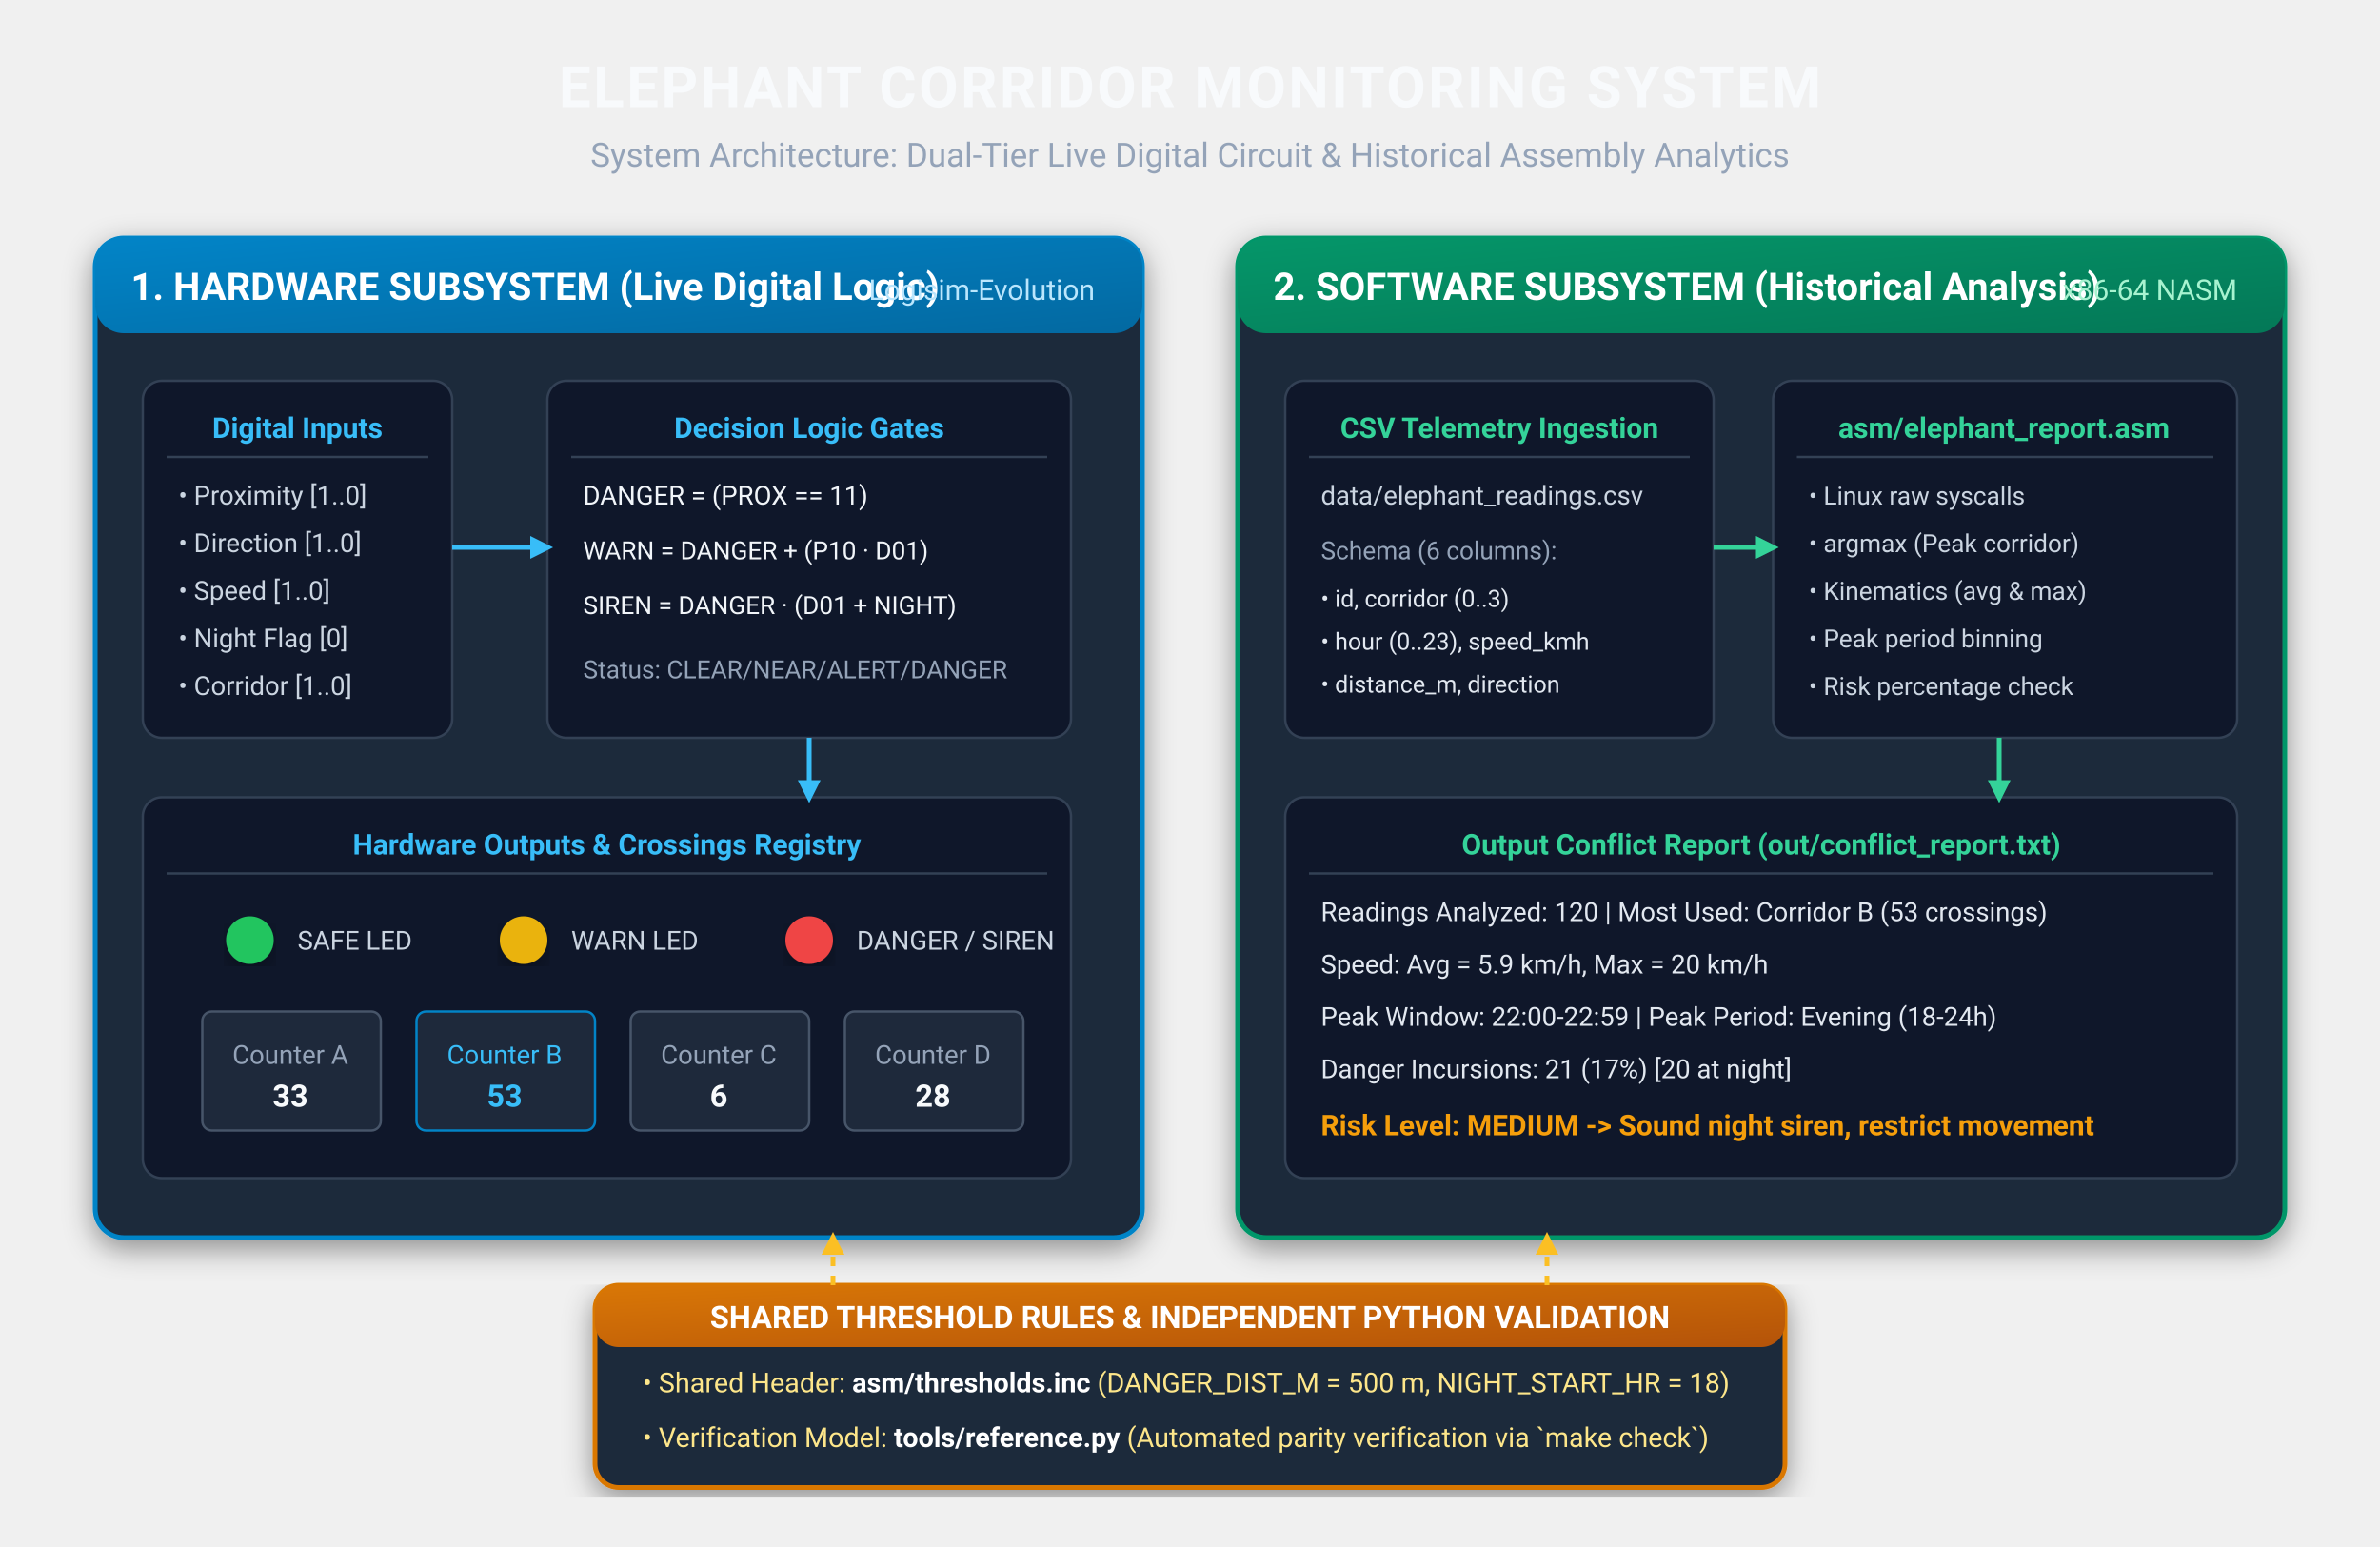
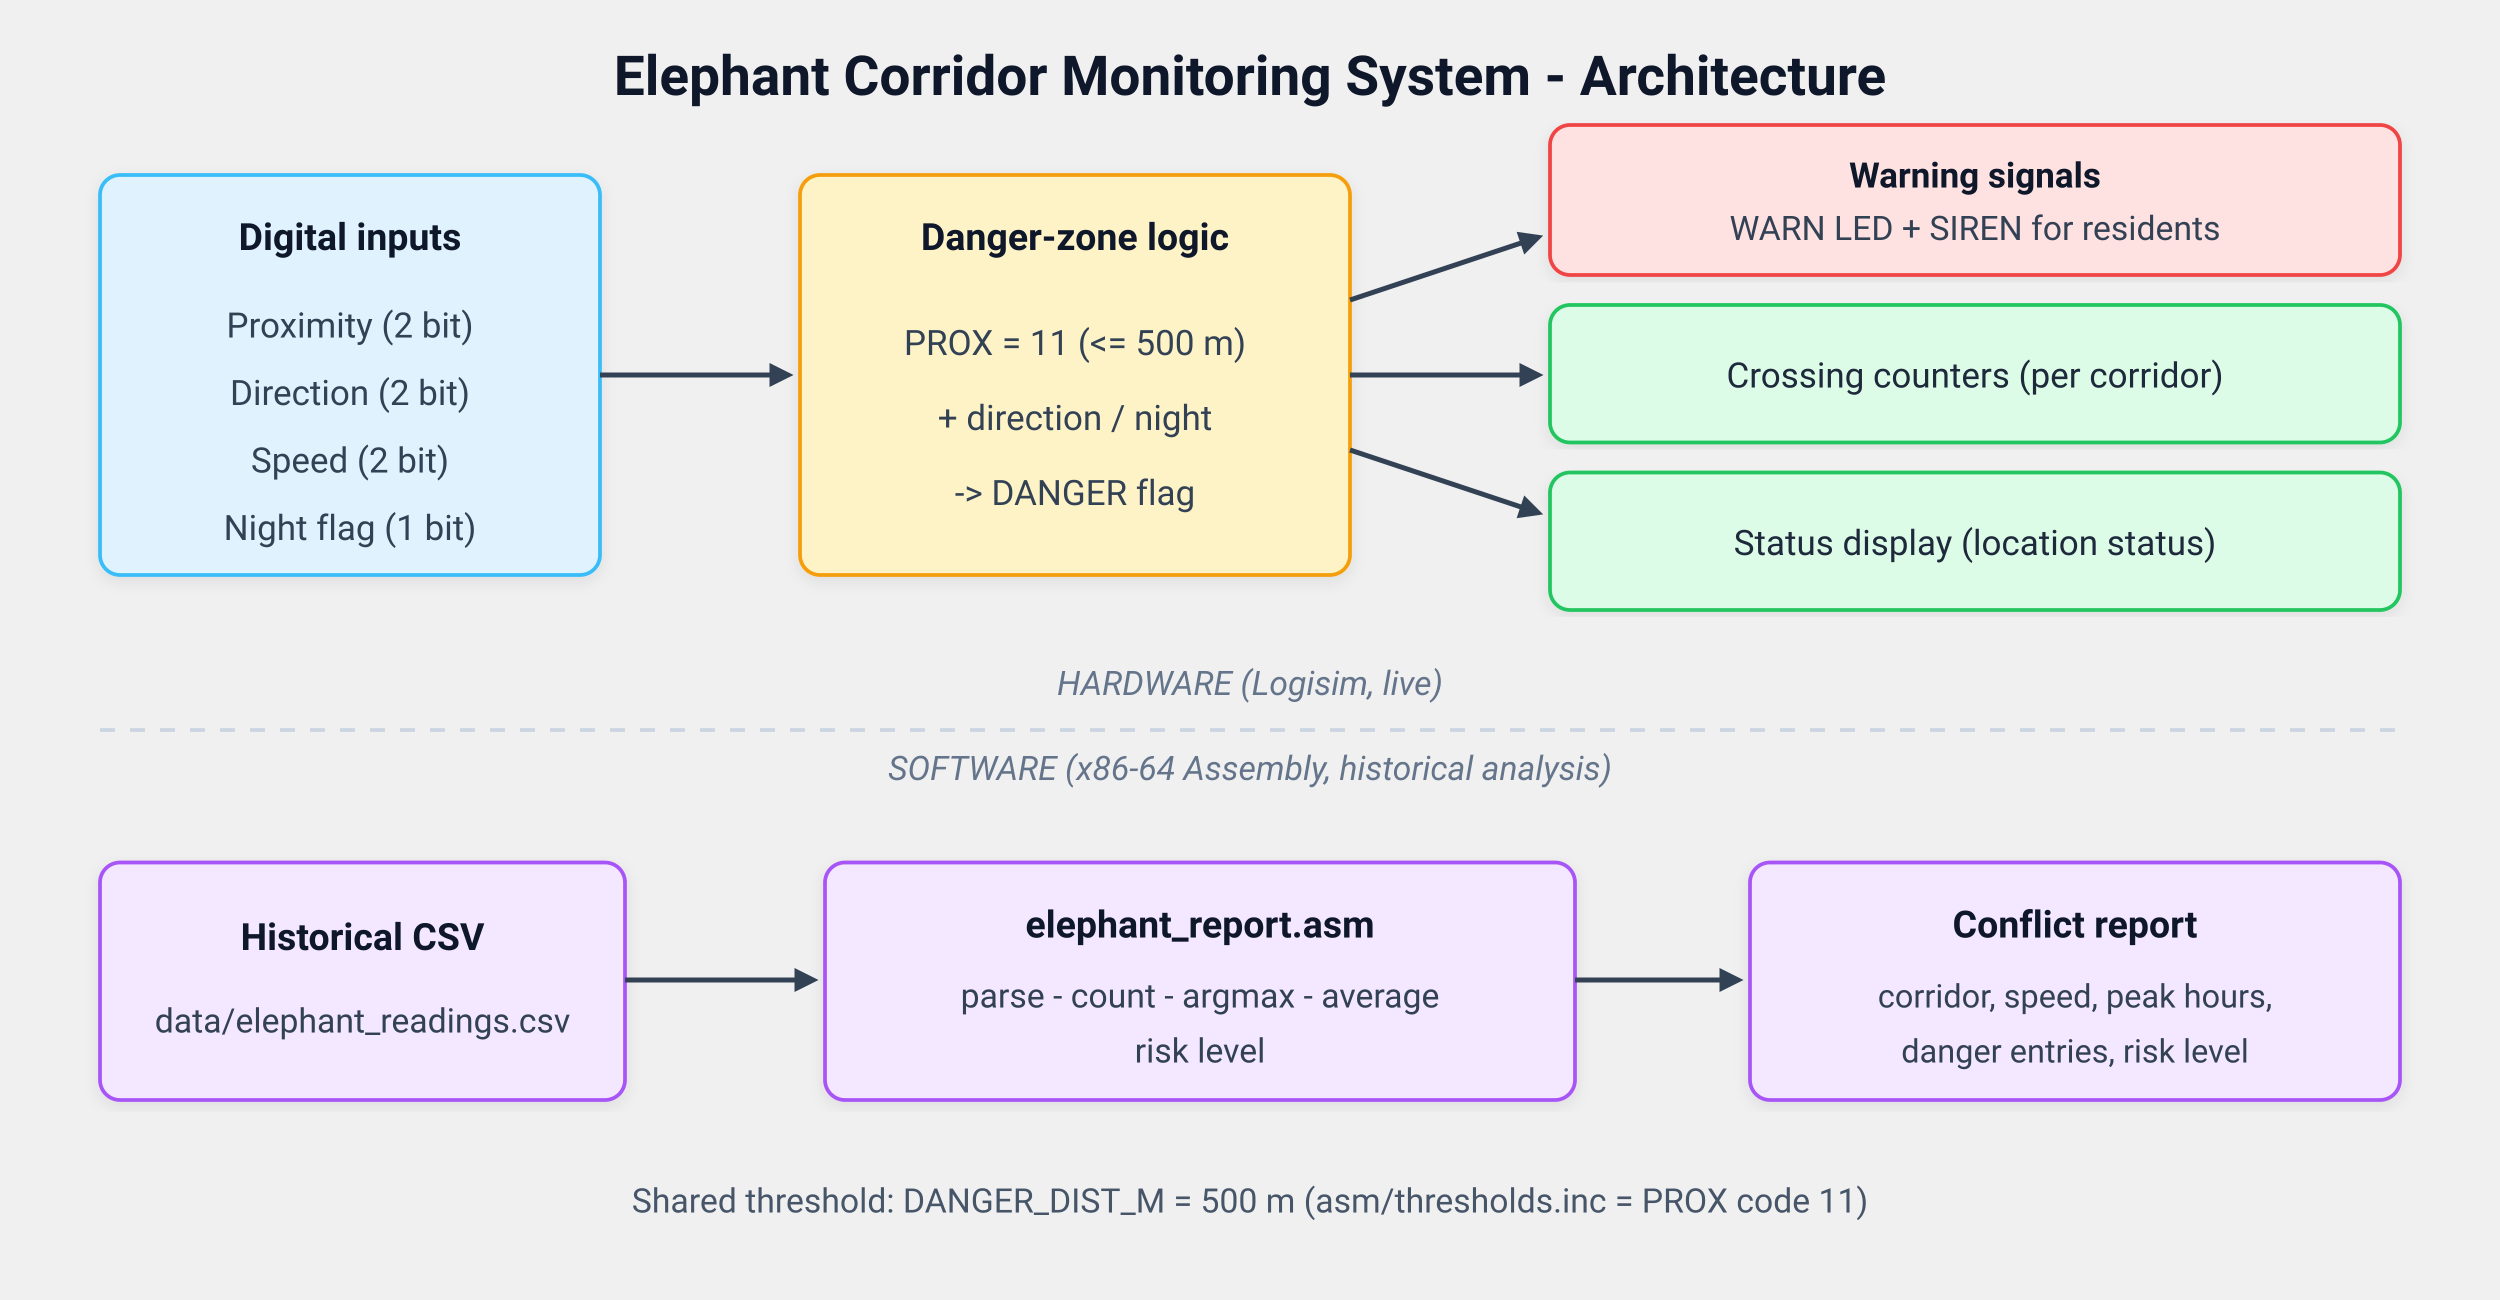
- <svg xmlns="http://www.w3.org/2000/svg" viewBox="0 0 1000 650" width="100%" height="100%" style="background:#0f172a; font-family:system-ui, -apple-system, 'Segoe UI', Roboto, Helvetica, Arial, sans-serif;">
+ <svg xmlns="http://www.w3.org/2000/svg" viewBox="0 0 1000 520" width="100%" height="100%" style="background:#ffffff; font-family:system-ui, -apple-system, 'Segoe UI', Roboto, Helvetica, Arial, sans-serif;">
  <defs>
-     <linearGradient id="hwGrad" x1="0%" y1="0%" x2="100%" y2="100%">
-       <stop offset="0%" stop-color="#0284c7" />
-       <stop offset="100%" stop-color="#0369a1" />
-     </linearGradient>
-     <linearGradient id="swGrad" x1="0%" y1="0%" x2="100%" y2="100%">
-       <stop offset="0%" stop-color="#059669" />
-       <stop offset="100%" stop-color="#047857" />
-     </linearGradient>
-     <linearGradient id="sharedGrad" x1="0%" y1="0%" x2="100%" y2="100%">
-       <stop offset="0%" stop-color="#d97706" />
-       <stop offset="100%" stop-color="#b45309" />
-     </linearGradient>
-     <filter id="shadow" x="-5%" y="-5%" width="110%" height="110%">
-       <feDropShadow dx="0" dy="4" stdDeviation="6" flood-color="#000000" flood-opacity="0.4" />
+     <filter id="cardShadow" x="-5%" y="-5%" width="110%" height="110%">
+       <feDropShadow dx="0" dy="2" stdDeviation="3" flood-color="#000000" flood-opacity="0.08" />
    </filter>
    <marker id="arrow" viewBox="0 0 10 10" refX="6" refY="5" markerWidth="6" markerHeight="6" orient="auto-start-reverse">
-       <path d="M 0 1 L 8 5 L 0 9 z" fill="#38bdf8" />
-     </marker>
-     <marker id="arrowGreen" viewBox="0 0 10 10" refX="6" refY="5" markerWidth="6" markerHeight="6" orient="auto-start-reverse">
-       <path d="M 0 1 L 8 5 L 0 9 z" fill="#34d399" />
-     </marker>
-     <marker id="arrowAmber" viewBox="0 0 10 10" refX="6" refY="5" markerWidth="6" markerHeight="6" orient="auto-start-reverse">
-       <path d="M 0 1 L 8 5 L 0 9 z" fill="#fbbf24" />
+       <path d="M 0 1 L 8 5 L 0 9 z" fill="#334155" />
    </marker>
  </defs>
-   <text x="500" y="45" text-anchor="middle" font-size="24" font-weight="bold" fill="#f8fafc" letter-spacing="1">ELEPHANT CORRIDOR MONITORING SYSTEM</text>
-   <text x="500" y="70" text-anchor="middle" font-size="14" fill="#94a3b8">System Architecture: Dual-Tier Live Digital Circuit &amp; Historical Assembly Analytics</text>
-   <rect x="40" y="100" width="440" height="420" rx="12" fill="#1e293b" stroke="#0284c7" stroke-width="2" filter="url(#shadow)" />
-   <rect x="40" y="100" width="440" height="40" rx="12" fill="url(#hwGrad)" />
-   <text x="55" y="126" font-size="16" font-weight="bold" fill="#ffffff">1. HARDWARE SUBSYSTEM (Live Digital Logic)</text>
-   <text x="460" y="126" text-anchor="end" font-size="12" fill="#bae6fd">Logisim-Evolution</text>
-   <g transform="translate(60, 160)">
-     <rect x="0" y="0" width="130" height="150" rx="8" fill="#0f172a" stroke="#334155" />
-     <text x="65" y="24" text-anchor="middle" font-size="12" font-weight="bold" fill="#38bdf8">Digital Inputs</text>
-     <line x1="10" y1="32" x2="120" y2="32" stroke="#334155" />
-     <text x="15" y="52" font-size="11" fill="#cbd5e1">• Proximity [1..0]</text>
-     <text x="15" y="72" font-size="11" fill="#cbd5e1">• Direction [1..0]</text>
-     <text x="15" y="92" font-size="11" fill="#cbd5e1">• Speed [1..0]</text>
-     <text x="15" y="112" font-size="11" fill="#cbd5e1">• Night Flag [0]</text>
-     <text x="15" y="132" font-size="11" fill="#cbd5e1">• Corridor [1..0]</text>
+   <text x="500" y="38" text-anchor="middle" font-size="22" font-weight="bold" fill="#0f172a">Elephant Corridor Monitoring System - Architecture</text>
+   <g transform="translate(40, 70)">
+     <rect x="0" y="0" width="200" height="160" rx="8" fill="#e0f2fe" stroke="#38bdf8" stroke-width="1.5" filter="url(#cardShadow)" />
+     <text x="100" y="30" text-anchor="middle" font-size="15" font-weight="bold" fill="#0f172a">Digital inputs</text>
+     <text x="100" y="65" text-anchor="middle" font-size="14" fill="#334155">Proximity (2 bit)</text>
+     <text x="100" y="92" text-anchor="middle" font-size="14" fill="#334155">Direction (2 bit)</text>
+     <text x="100" y="119" text-anchor="middle" font-size="14" fill="#334155">Speed (2 bit)</text>
+     <text x="100" y="146" text-anchor="middle" font-size="14" fill="#334155">Night flag (1 bit)</text>
  </g>
-   <g transform="translate(230, 160)">
-     <rect x="0" y="0" width="220" height="150" rx="8" fill="#0f172a" stroke="#334155" />
-     <text x="110" y="24" text-anchor="middle" font-size="12" font-weight="bold" fill="#38bdf8">Decision Logic Gates</text>
-     <line x1="10" y1="32" x2="210" y2="32" stroke="#334155" />
-     <text x="15" y="52" font-size="11" fill="#f1f5f9">DANGER = (PROX == 11)</text>
-     <text x="15" y="75" font-size="10.5" fill="#f1f5f9">WARN = DANGER + (P10 · D01)</text>
-     <text x="15" y="98" font-size="10.5" fill="#f1f5f9">SIREN = DANGER · (D01 + NIGHT)</text>
-     <text x="15" y="125" font-size="10.5" fill="#94a3b8">Status: CLEAR/NEAR/ALERT/DANGER</text>
+   <line x1="240" y1="150" x2="315" y2="150" stroke="#334155" stroke-width="2" marker-end="url(#arrow)" />
+   <g transform="translate(320, 70)">
+     <rect x="0" y="0" width="220" height="160" rx="8" fill="#fef3c7" stroke="#f59e0b" stroke-width="1.5" filter="url(#cardShadow)" />
+     <text x="110" y="30" text-anchor="middle" font-size="15" font-weight="bold" fill="#0f172a">Danger-zone logic</text>
+     <text x="110" y="72" text-anchor="middle" font-size="14" fill="#334155">PROX = 11 (&lt;= 500 m)</text>
+     <text x="110" y="102" text-anchor="middle" font-size="14" fill="#334155">+ direction / night</text>
+     <text x="110" y="132" text-anchor="middle" font-size="14" fill="#334155">-&gt; DANGER flag</text>
  </g>
-   <g transform="translate(60, 335)">
-     <rect x="0" y="0" width="390" height="160" rx="8" fill="#0f172a" stroke="#334155" />
-     <text x="195" y="24" text-anchor="middle" font-size="12" font-weight="bold" fill="#38bdf8">Hardware Outputs &amp; Crossings Registry</text>
-     <line x1="10" y1="32" x2="380" y2="32" stroke="#334155" />
-     <circle cx="45" cy="60" r="10" fill="#22c55e" filter="url(#shadow)" />
-     <text x="65" y="64" font-size="11" fill="#cbd5e1">SAFE LED</text>
-     <circle cx="160" cy="60" r="10" fill="#eab308" filter="url(#shadow)" />
-     <text x="180" y="64" font-size="11" fill="#cbd5e1">WARN LED</text>
-     <circle cx="280" cy="60" r="10" fill="#ef4444" filter="url(#shadow)" />
-     <text x="300" y="64" font-size="11" fill="#cbd5e1">DANGER / SIREN</text>
-     <rect x="25" y="90" width="75" height="50" rx="4" fill="#1e293b" stroke="#475569" />
-     <text x="62" y="112" text-anchor="middle" font-size="11" fill="#94a3b8">Counter A</text>
-     <text x="62" y="130" text-anchor="middle" font-size="13" font-weight="bold" fill="#f8fafc">33</text>
-     <rect x="115" y="90" width="75" height="50" rx="4" fill="#1e293b" stroke="#0284c7" />
-     <text x="152" y="112" text-anchor="middle" font-size="11" fill="#38bdf8">Counter B</text>
-     <text x="152" y="130" text-anchor="middle" font-size="13" font-weight="bold" fill="#38bdf8">53</text>
-     <rect x="205" y="90" width="75" height="50" rx="4" fill="#1e293b" stroke="#475569" />
-     <text x="242" y="112" text-anchor="middle" font-size="11" fill="#94a3b8">Counter C</text>
-     <text x="242" y="130" text-anchor="middle" font-size="13" font-weight="bold" fill="#f8fafc">6</text>
-     <rect x="295" y="90" width="75" height="50" rx="4" fill="#1e293b" stroke="#475569" />
-     <text x="332" y="112" text-anchor="middle" font-size="11" fill="#94a3b8">Counter D</text>
-     <text x="332" y="130" text-anchor="middle" font-size="13" font-weight="bold" fill="#f8fafc">28</text>
+   <line x1="540" y1="120" x2="615" y2="95" stroke="#334155" stroke-width="2" marker-end="url(#arrow)" />
+   <line x1="540" y1="150" x2="615" y2="150" stroke="#334155" stroke-width="2" marker-end="url(#arrow)" />
+   <line x1="540" y1="180" x2="615" y2="205" stroke="#334155" stroke-width="2" marker-end="url(#arrow)" />
+   <g transform="translate(620, 50)">
+     <rect x="0" y="0" width="340" height="60" rx="8" fill="#fee2e2" stroke="#ef4444" stroke-width="1.5" filter="url(#cardShadow)" />
+     <text x="170" y="25" text-anchor="middle" font-size="14" font-weight="bold" fill="#0f172a">Warning signals</text>
+     <text x="170" y="46" text-anchor="middle" font-size="13.5" fill="#334155">WARN LED + SIREN for residents</text>
  </g>
-   <line x1="190" y1="230" x2="230" y2="230" stroke="#38bdf8" stroke-width="2" marker-end="url(#arrow)" />
-   <line x1="340" y1="310" x2="340" y2="335" stroke="#38bdf8" stroke-width="2" marker-end="url(#arrow)" />
-   <rect x="520" y="100" width="440" height="420" rx="12" fill="#1e293b" stroke="#059669" stroke-width="2" filter="url(#shadow)" />
-   <rect x="520" y="100" width="440" height="40" rx="12" fill="url(#swGrad)" />
-   <text x="535" y="126" font-size="16" font-weight="bold" fill="#ffffff">2. SOFTWARE SUBSYSTEM (Historical Analysis)</text>
-   <text x="940" y="126" text-anchor="end" font-size="12" fill="#a7f3d0">x86-64 NASM</text>
-   <g transform="translate(540, 160)">
-     <rect x="0" y="0" width="180" height="150" rx="8" fill="#0f172a" stroke="#334155" />
-     <text x="90" y="24" text-anchor="middle" font-size="12" font-weight="bold" fill="#34d399">CSV Telemetry Ingestion</text>
-     <line x1="10" y1="32" x2="170" y2="32" stroke="#334155" />
-     <text x="15" y="52" font-size="11" fill="#cbd5e1">data/elephant_readings.csv</text>
-     <text x="15" y="75" font-size="10.5" fill="#94a3b8">Schema (6 columns):</text>
-     <text x="15" y="95" font-size="10" fill="#e2e8f0">• id, corridor (0..3)</text>
-     <text x="15" y="113" font-size="10" fill="#e2e8f0">• hour (0..23), speed_kmh</text>
-     <text x="15" y="131" font-size="10" fill="#e2e8f0">• distance_m, direction</text>
+   <g transform="translate(620, 122)">
+     <rect x="0" y="0" width="340" height="55" rx="8" fill="#dcfce7" stroke="#22c55e" stroke-width="1.5" filter="url(#cardShadow)" />
+     <text x="170" y="33" text-anchor="middle" font-size="14" fill="#1e293b">Crossing counters (per corridor)</text>
  </g>
-   <g transform="translate(745, 160)">
-     <rect x="0" y="0" width="195" height="150" rx="8" fill="#0f172a" stroke="#334155" />
-     <text x="97" y="24" text-anchor="middle" font-size="12" font-weight="bold" fill="#34d399">asm/elephant_report.asm</text>
-     <line x1="10" y1="32" x2="185" y2="32" stroke="#334155" />
-     <text x="15" y="52" font-size="10.5" fill="#cbd5e1">• Linux raw syscalls</text>
-     <text x="15" y="72" font-size="10.5" fill="#cbd5e1">• argmax (Peak corridor)</text>
-     <text x="15" y="92" font-size="10.5" fill="#cbd5e1">• Kinematics (avg &amp; max)</text>
-     <text x="15" y="112" font-size="10.5" fill="#cbd5e1">• Peak period binning</text>
-     <text x="15" y="132" font-size="10.5" fill="#cbd5e1">• Risk percentage check</text>
+   <g transform="translate(620, 189)">
+     <rect x="0" y="0" width="340" height="55" rx="8" fill="#dcfce7" stroke="#22c55e" stroke-width="1.5" filter="url(#cardShadow)" />
+     <text x="170" y="33" text-anchor="middle" font-size="14" fill="#1e293b">Status display (location status)</text>
  </g>
-   <g transform="translate(540, 335)">
-     <rect x="0" y="0" width="400" height="160" rx="8" fill="#0f172a" stroke="#334155" />
-     <text x="200" y="24" text-anchor="middle" font-size="12" font-weight="bold" fill="#34d399">Output Conflict Report (out/conflict_report.txt)</text>
-     <line x1="10" y1="32" x2="390" y2="32" stroke="#334155" />
-     <text x="15" y="52" font-size="11" fill="#e2e8f0">Readings Analyzed: 120  |  Most Used: Corridor B (53 crossings)</text>
-     <text x="15" y="74" font-size="11" fill="#e2e8f0">Speed: Avg = 5.9 km/h, Max = 20 km/h</text>
-     <text x="15" y="96" font-size="11" fill="#e2e8f0">Peak Window: 22:00-22:59  |  Peak Period: Evening (18-24h)</text>
-     <text x="15" y="118" font-size="11" fill="#e2e8f0">Danger Incursions: 21 (17%) [20 at night]</text>
-     <text x="15" y="142" font-size="12" font-weight="bold" fill="#f59e0b">Risk Level: MEDIUM -&gt; Sound night siren, restrict movement</text>
+   <text x="500" y="278" text-anchor="middle" font-size="13.5" font-style="italic" fill="#64748b">HARDWARE (Logisim, live)</text>
+   <line x1="40" y1="292" x2="960" y2="292" stroke="#cbd5e1" stroke-width="1.5" stroke-dasharray="6,6" />
+   <text x="500" y="312" text-anchor="middle" font-size="13.5" font-style="italic" fill="#64748b">SOFTWARE (x86-64 Assembly, historical analysis)</text>
+   <g transform="translate(40, 345)">
+     <rect x="0" y="0" width="210" height="95" rx="8" fill="#f3e8ff" stroke="#a855f7" stroke-width="1.5" filter="url(#cardShadow)" />
+     <text x="105" y="35" text-anchor="middle" font-size="15" font-weight="bold" fill="#0f172a">Historical CSV</text>
+     <text x="105" y="68" text-anchor="middle" font-size="13.5" fill="#334155">data/elephant_readings.csv</text>
  </g>
-   <line x1="720" y1="230" x2="745" y2="230" stroke="#34d399" stroke-width="2" marker-end="url(#arrowGreen)" />
-   <line x1="840" y1="310" x2="840" y2="335" stroke="#34d399" stroke-width="2" marker-end="url(#arrowGreen)" />
-   <rect x="250" y="540" width="500" height="85" rx="10" fill="#1e293b" stroke="#d97706" stroke-width="2" filter="url(#shadow)" />
-   <rect x="250" y="540" width="500" height="26" rx="10" fill="url(#sharedGrad)" />
-   <text x="500" y="558" text-anchor="middle" font-size="13" font-weight="bold" fill="#ffffff">SHARED THRESHOLD RULES &amp; INDEPENDENT PYTHON VALIDATION</text>
-   <text x="270" y="585" font-size="11.5" fill="#fde68a">• Shared Header: <tspan fill="#ffffff" font-weight="bold">asm/thresholds.inc</tspan> (DANGER_DIST_M = 500 m, NIGHT_START_HR = 18)</text>
-   <text x="270" y="608" font-size="11.5" fill="#fde68a">• Verification Model: <tspan fill="#ffffff" font-weight="bold">tools/reference.py</tspan> (Automated parity verification via `make check`)</text>
-   <path d="M 350 540 L 350 520" stroke="#fbbf24" stroke-width="2" stroke-dasharray="4,4" marker-end="url(#arrowAmber)" />
-   <path d="M 650 540 L 650 520" stroke="#fbbf24" stroke-width="2" stroke-dasharray="4,4" marker-end="url(#arrowAmber)" />
+   <line x1="250" y1="392" x2="325" y2="392" stroke="#334155" stroke-width="2" marker-end="url(#arrow)" />
+   <g transform="translate(330, 345)">
+     <rect x="0" y="0" width="300" height="95" rx="8" fill="#f3e8ff" stroke="#a855f7" stroke-width="1.5" filter="url(#cardShadow)" />
+     <text x="150" y="30" text-anchor="middle" font-size="15" font-weight="bold" fill="#0f172a">elephant_report.asm</text>
+     <text x="150" y="58" text-anchor="middle" font-size="13.5" fill="#334155">parse - count - argmax - average</text>
+     <text x="150" y="80" text-anchor="middle" font-size="13.5" fill="#334155">risk level</text>
+   </g>
+   <line x1="630" y1="392" x2="695" y2="392" stroke="#334155" stroke-width="2" marker-end="url(#arrow)" />
+   <g transform="translate(700, 345)">
+     <rect x="0" y="0" width="260" height="95" rx="8" fill="#f3e8ff" stroke="#a855f7" stroke-width="1.5" filter="url(#cardShadow)" />
+     <text x="130" y="30" text-anchor="middle" font-size="15" font-weight="bold" fill="#0f172a">Conflict report</text>
+     <text x="130" y="58" text-anchor="middle" font-size="13" fill="#334155">corridor, speed, peak hours,</text>
+     <text x="130" y="80" text-anchor="middle" font-size="13" fill="#334155">danger entries, risk level</text>
+   </g>
+   <text x="500" y="485" text-anchor="middle" font-size="13.5" fill="#475569">Shared threshold: DANGER_DIST_M = 500 m (asm/thresholds.inc = PROX code 11)</text>
</svg>
